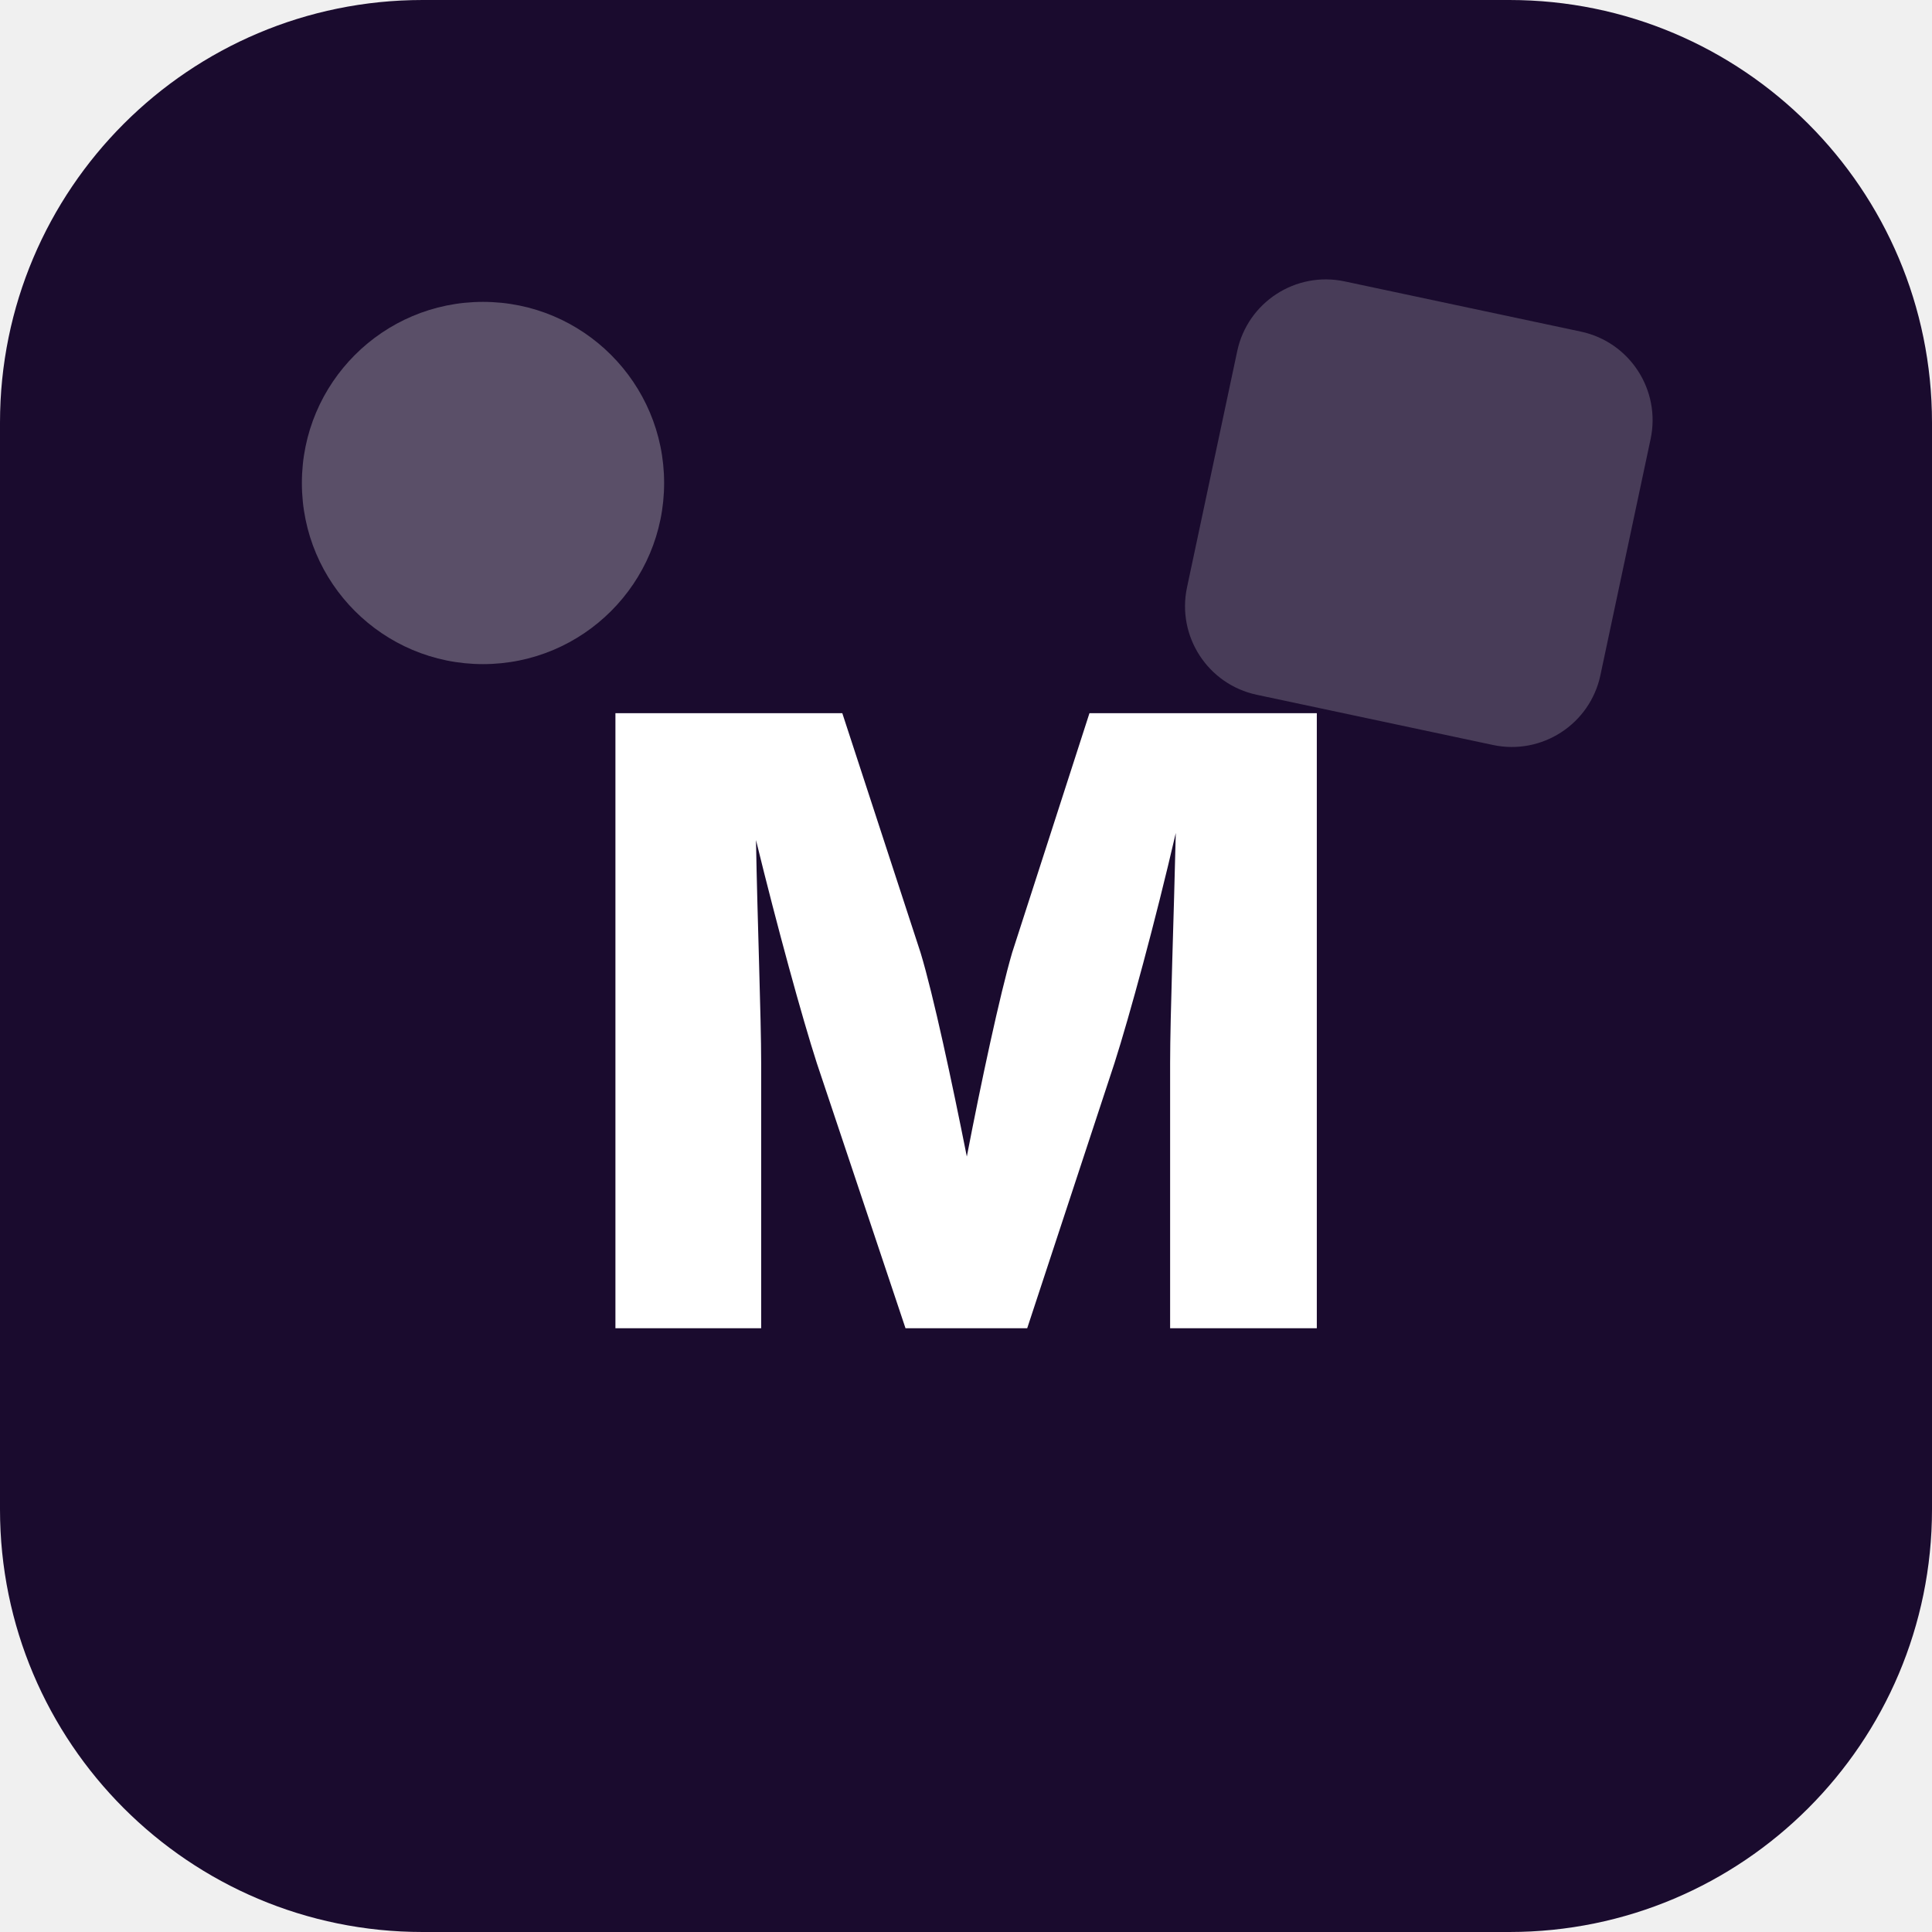
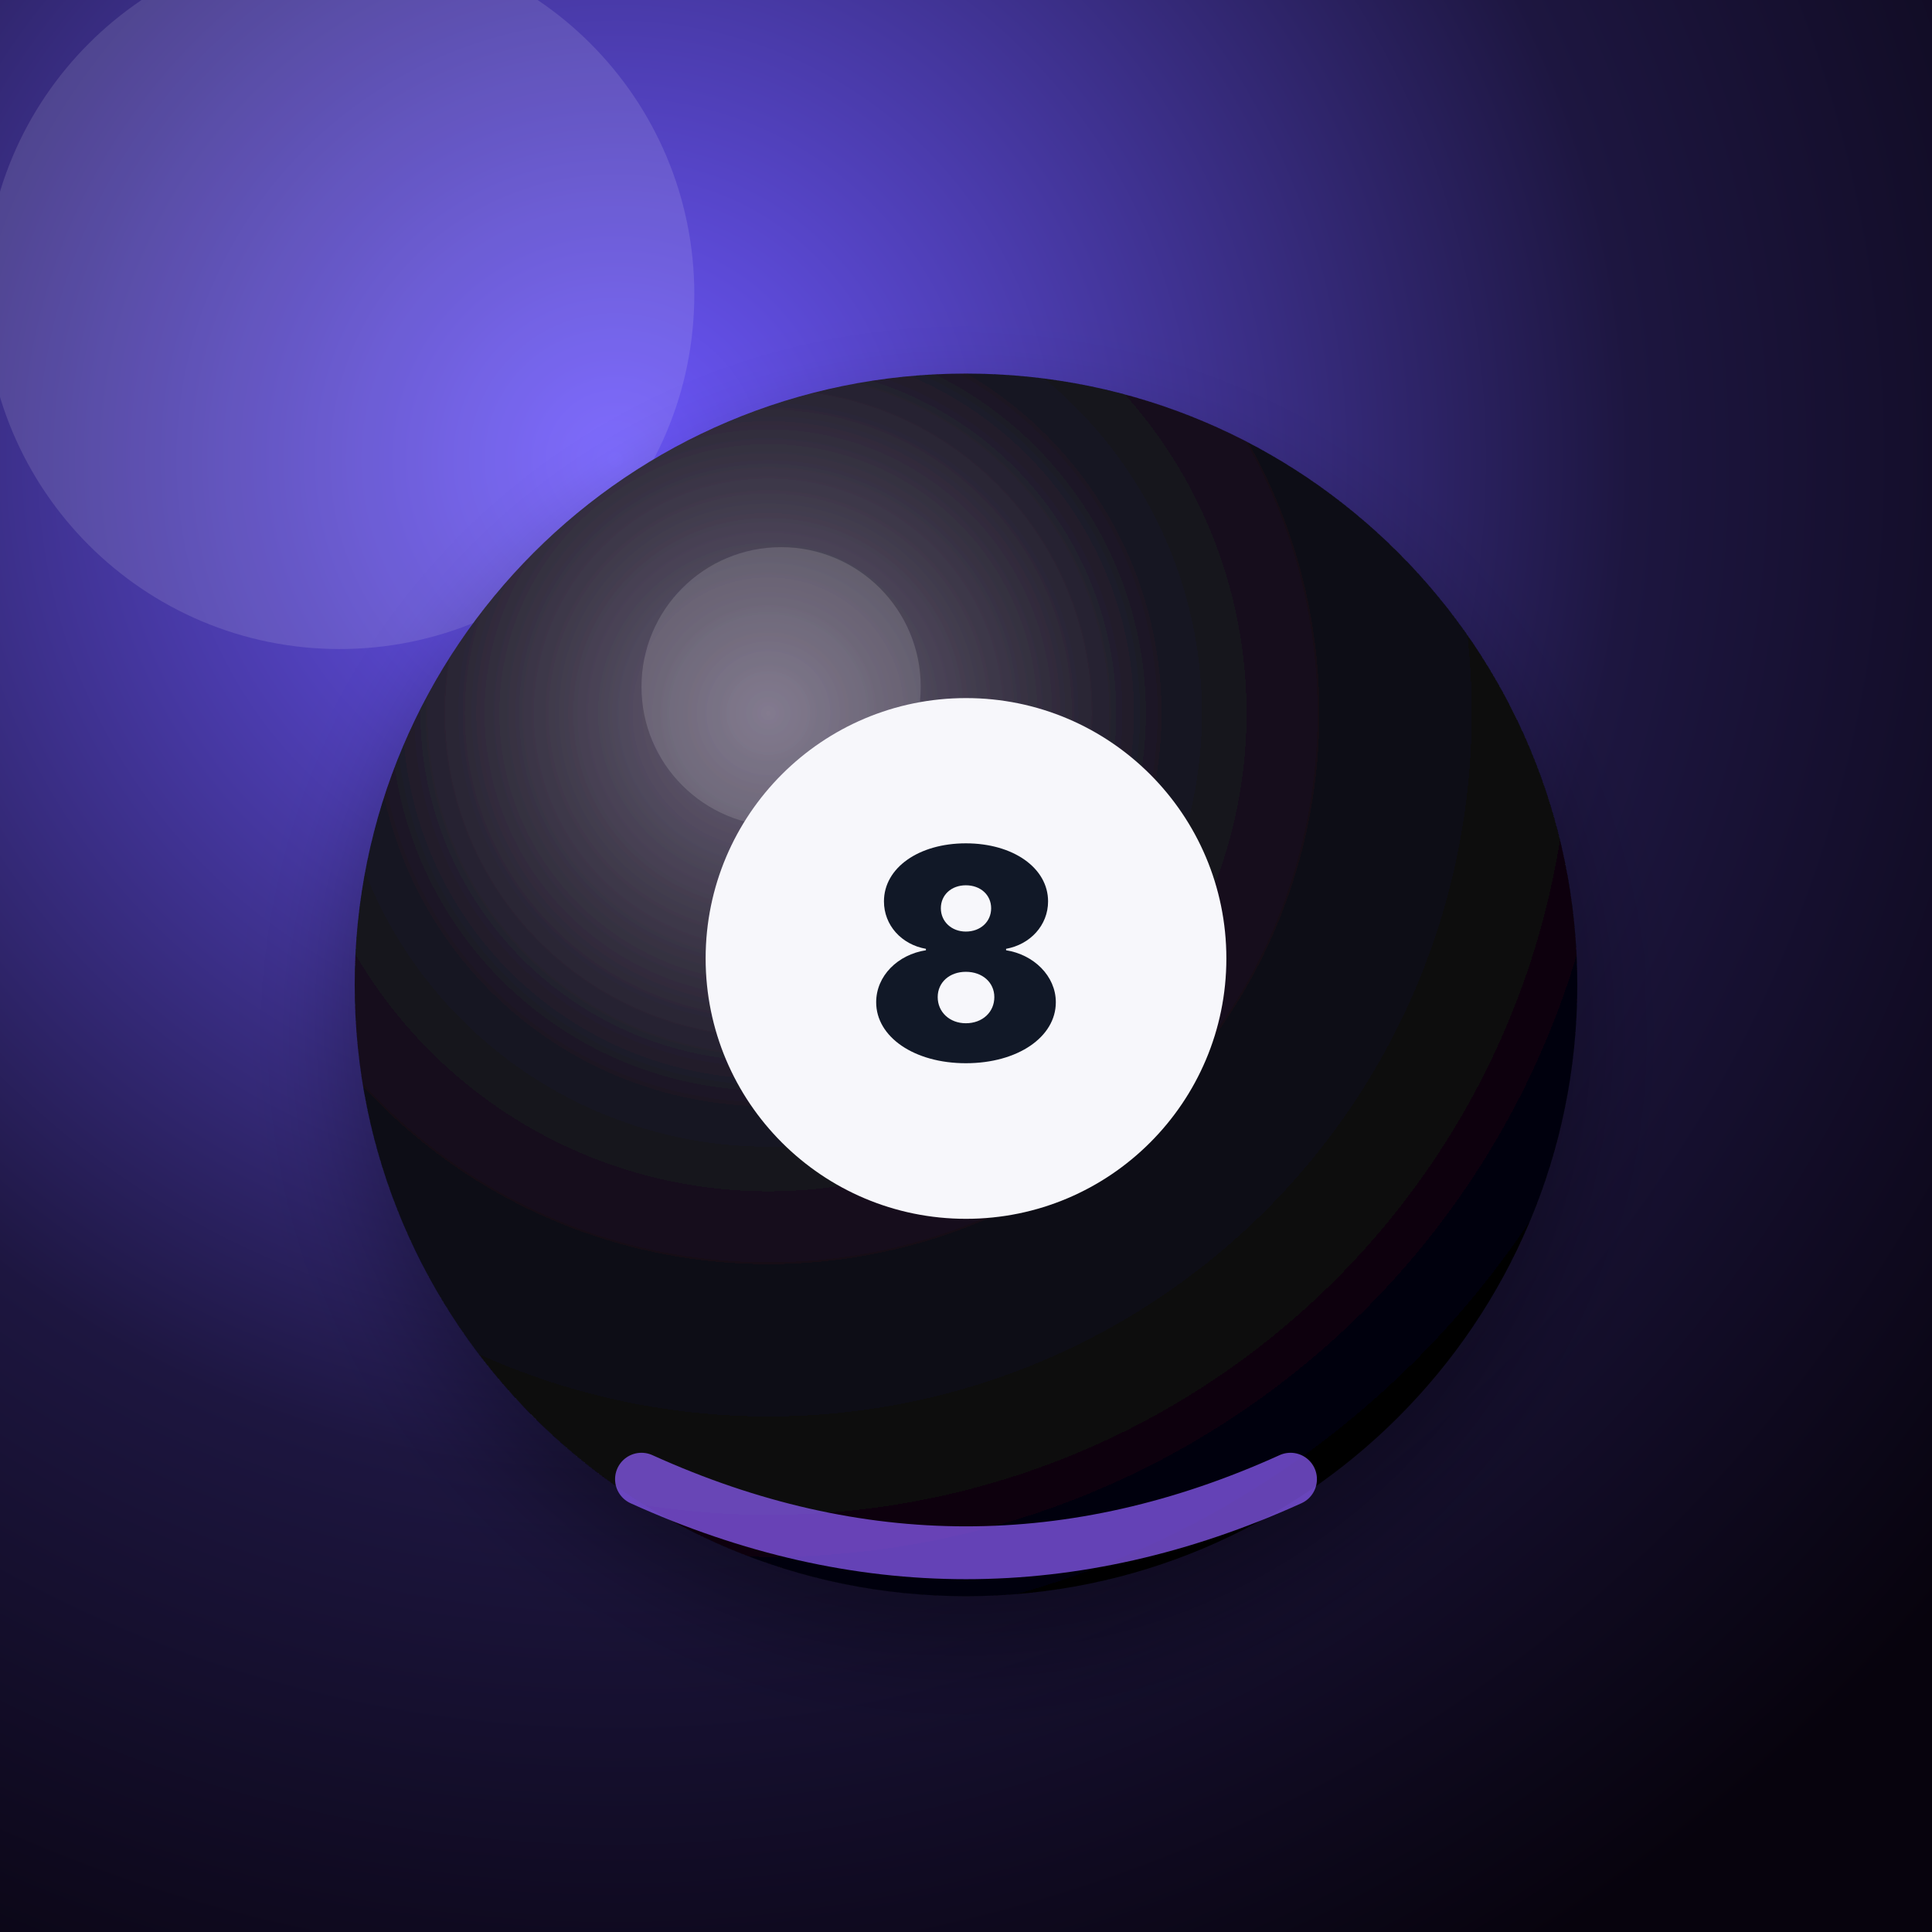
- <svg xmlns="http://www.w3.org/2000/svg" viewBox="0 0 64 64" role="img" aria-label="Magic 8-Ball">
-   <rect x="0" y="0" width="64" height="64" rx="14" ry="14" fill="#1a0b2e" />
-   <circle cx="16" cy="16" r="6" fill="#ffffff" opacity="0.28" />
-   <rect x="40" y="10" width="14" height="14" rx="3" fill="#ffffff" opacity="0.2" transform="rotate(12 47 17)" />
-   <text x="32" y="44" text-anchor="middle" font-family="Inter, system-ui, -apple-system, sans-serif" font-size="28" font-weight="800" fill="#ffffff">M</text>
+ <svg xmlns="http://www.w3.org/2000/svg" viewBox="0 0 1024 1024" width="1024" height="1024" role="img" aria-label="Magic 8-Ball widget preview">
+   <defs>
+     <radialGradient id="bgeightball" cx=".32" cy=".24" r=".9">
+       <stop offset="0" stop-color="#6d58ff" />
+       <stop offset=".58" stop-color="#1d1640" />
+       <stop offset="1" stop-color="#07030d" />
+     </radialGradient>
+     <radialGradient id="balleightball" cx=".34" cy=".28" r=".78">
+       <stop offset="0" stop-color="#6f667d" />
+       <stop offset=".42" stop-color="#171421" />
+       <stop offset="1" stop-color="#020104" />
+     </radialGradient>
+     <filter id="sheightball" x="-20%" y="-20%" width="140%" height="150%">
+       <feDropShadow dx="0" dy="28" stdDeviation="28" flood-color="#000" flood-opacity=".36" />
+     </filter>
+   </defs>
+   <rect width="1024" height="1024" fill="url(#bgeightball)" />
+   <circle cx="180" cy="156" r="188" fill="#fff" opacity=".12" />
+   <circle cx="512" cy="522" r="324" fill="url(#balleightball)" filter="url(#sheightball)" />
+   <circle cx="414" cy="364" r="74" fill="#fff" opacity=".14" />
+   <circle cx="512" cy="508" r="138" fill="#f7f7fb" />
+   <text x="512" y="562" text-anchor="middle" font-family="Inter, system-ui, -apple-system, sans-serif" font-size="156" font-weight="900" fill="#111827">8</text>
+   <path d="M340 784 Q512 862 684 784" fill="none" stroke="#8b5cf6" stroke-width="28" stroke-linecap="round" opacity=".72" />
</svg>
